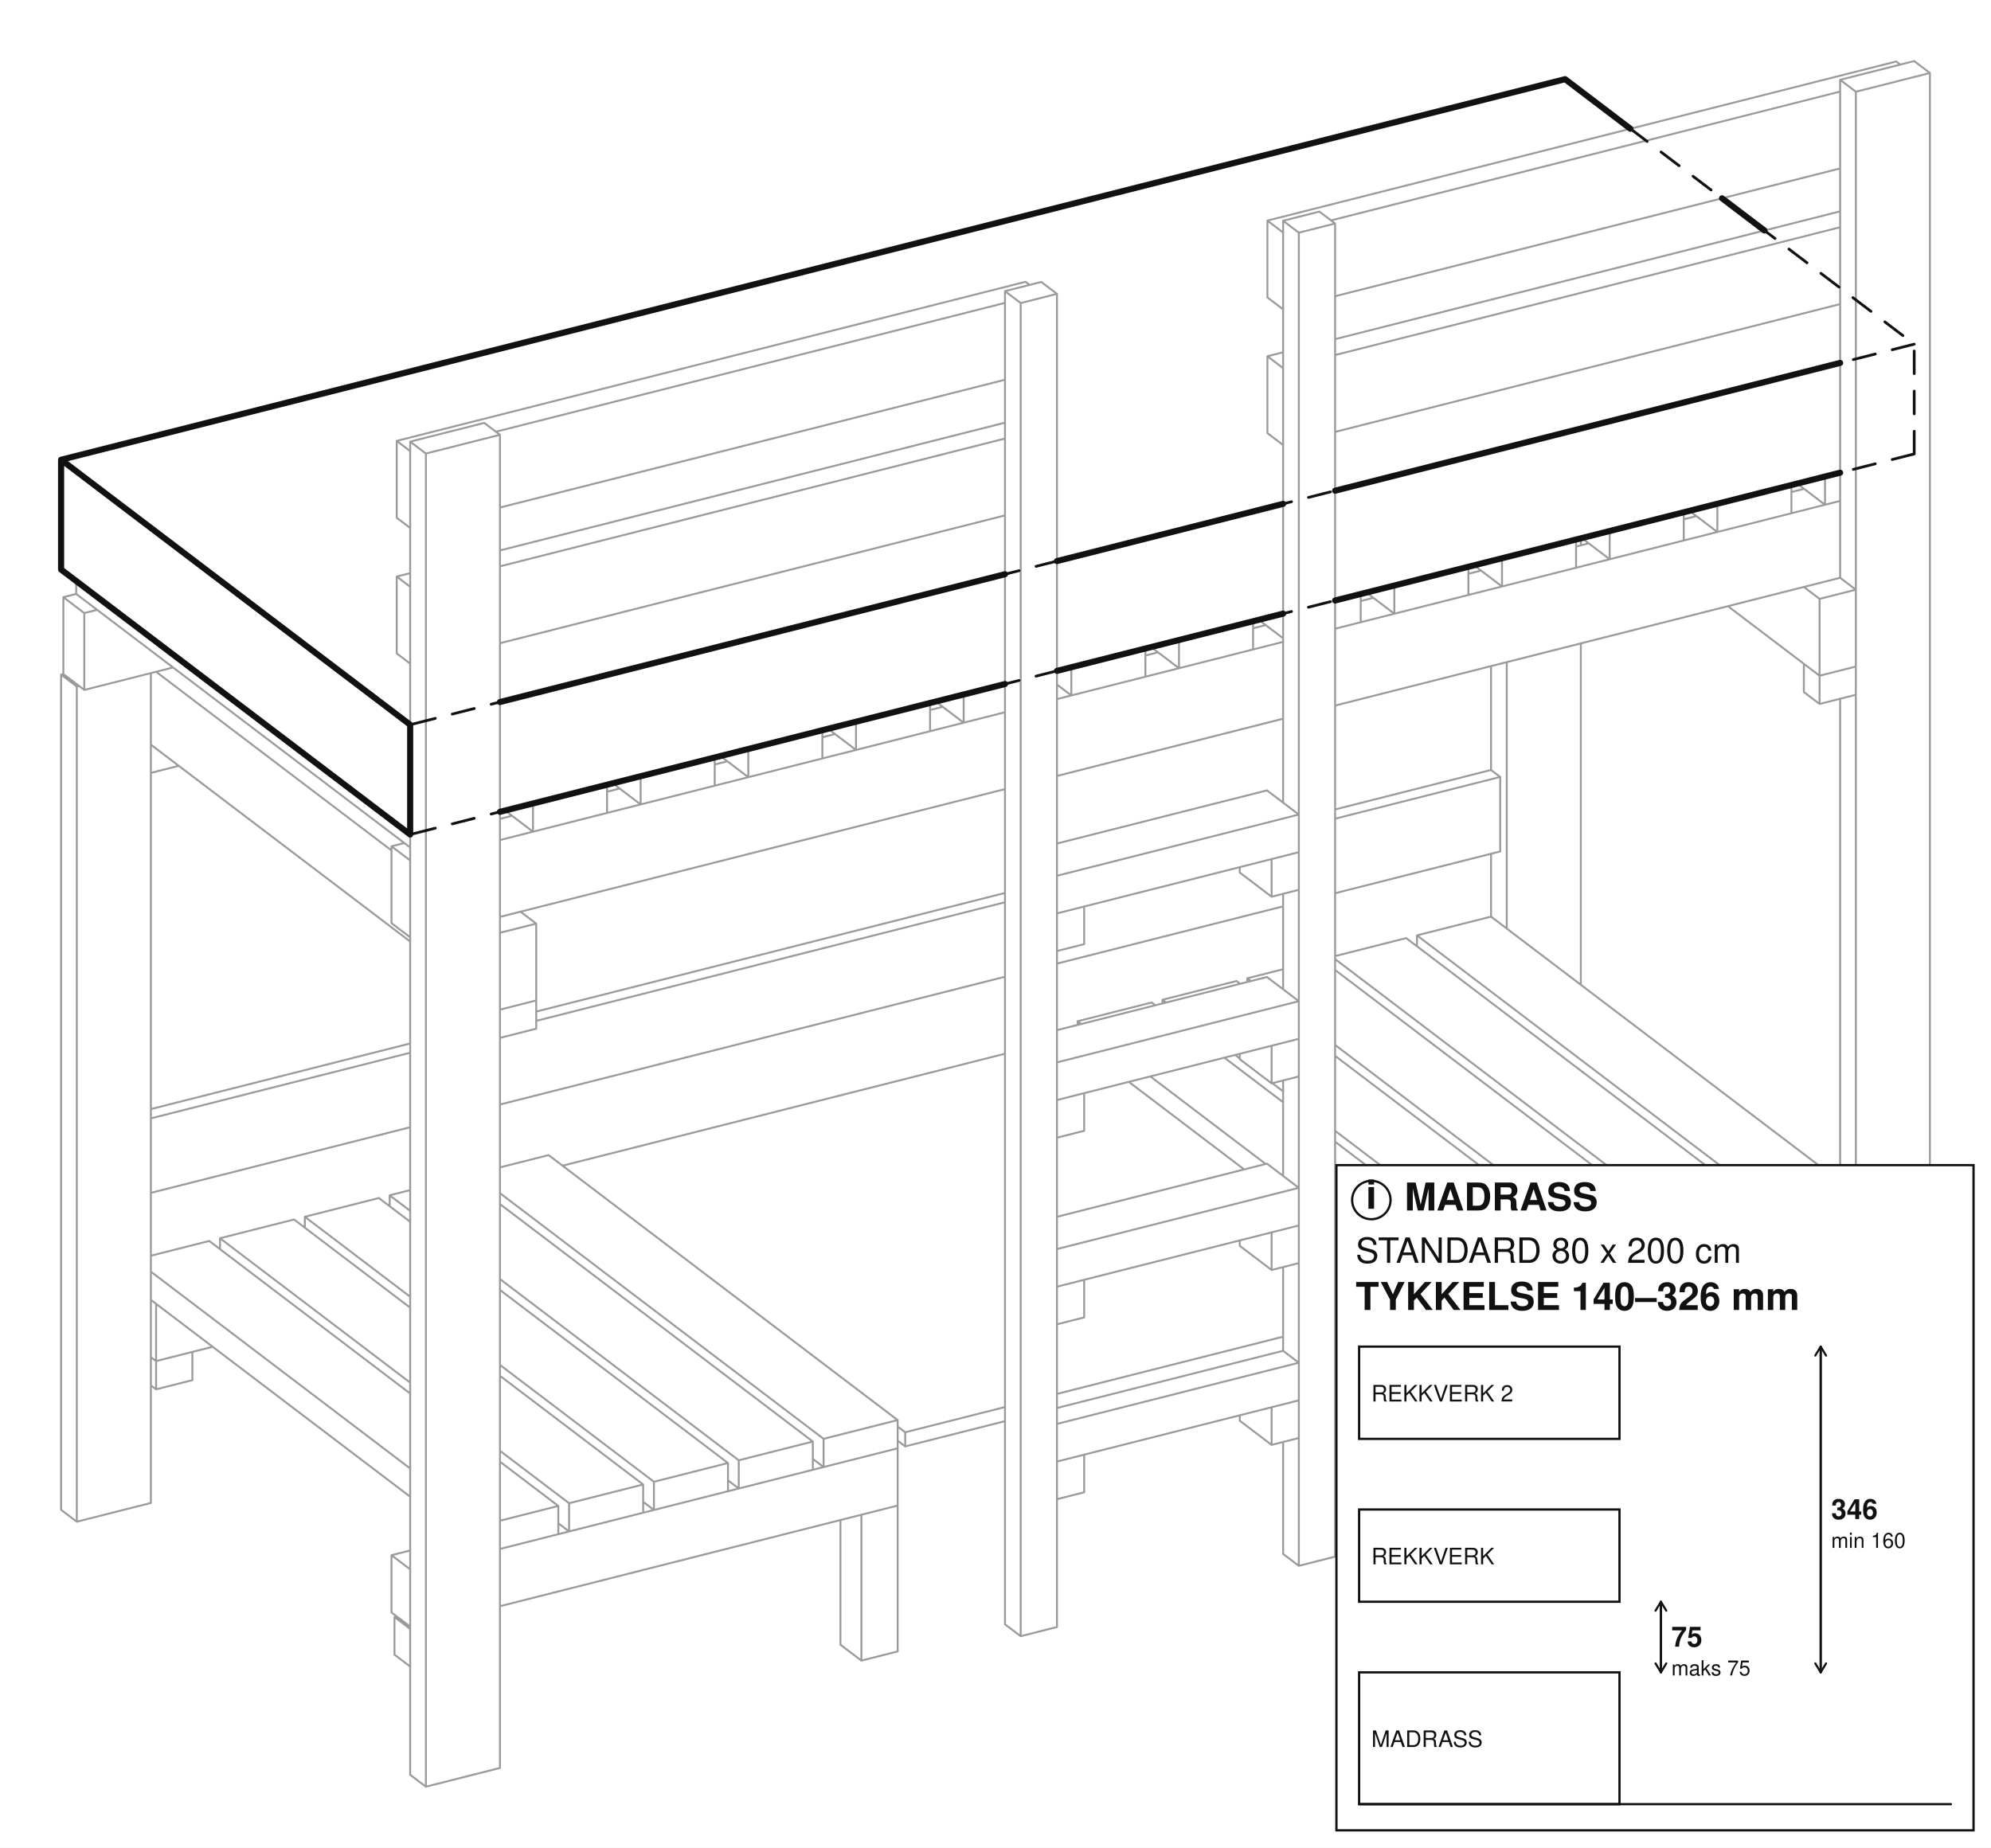
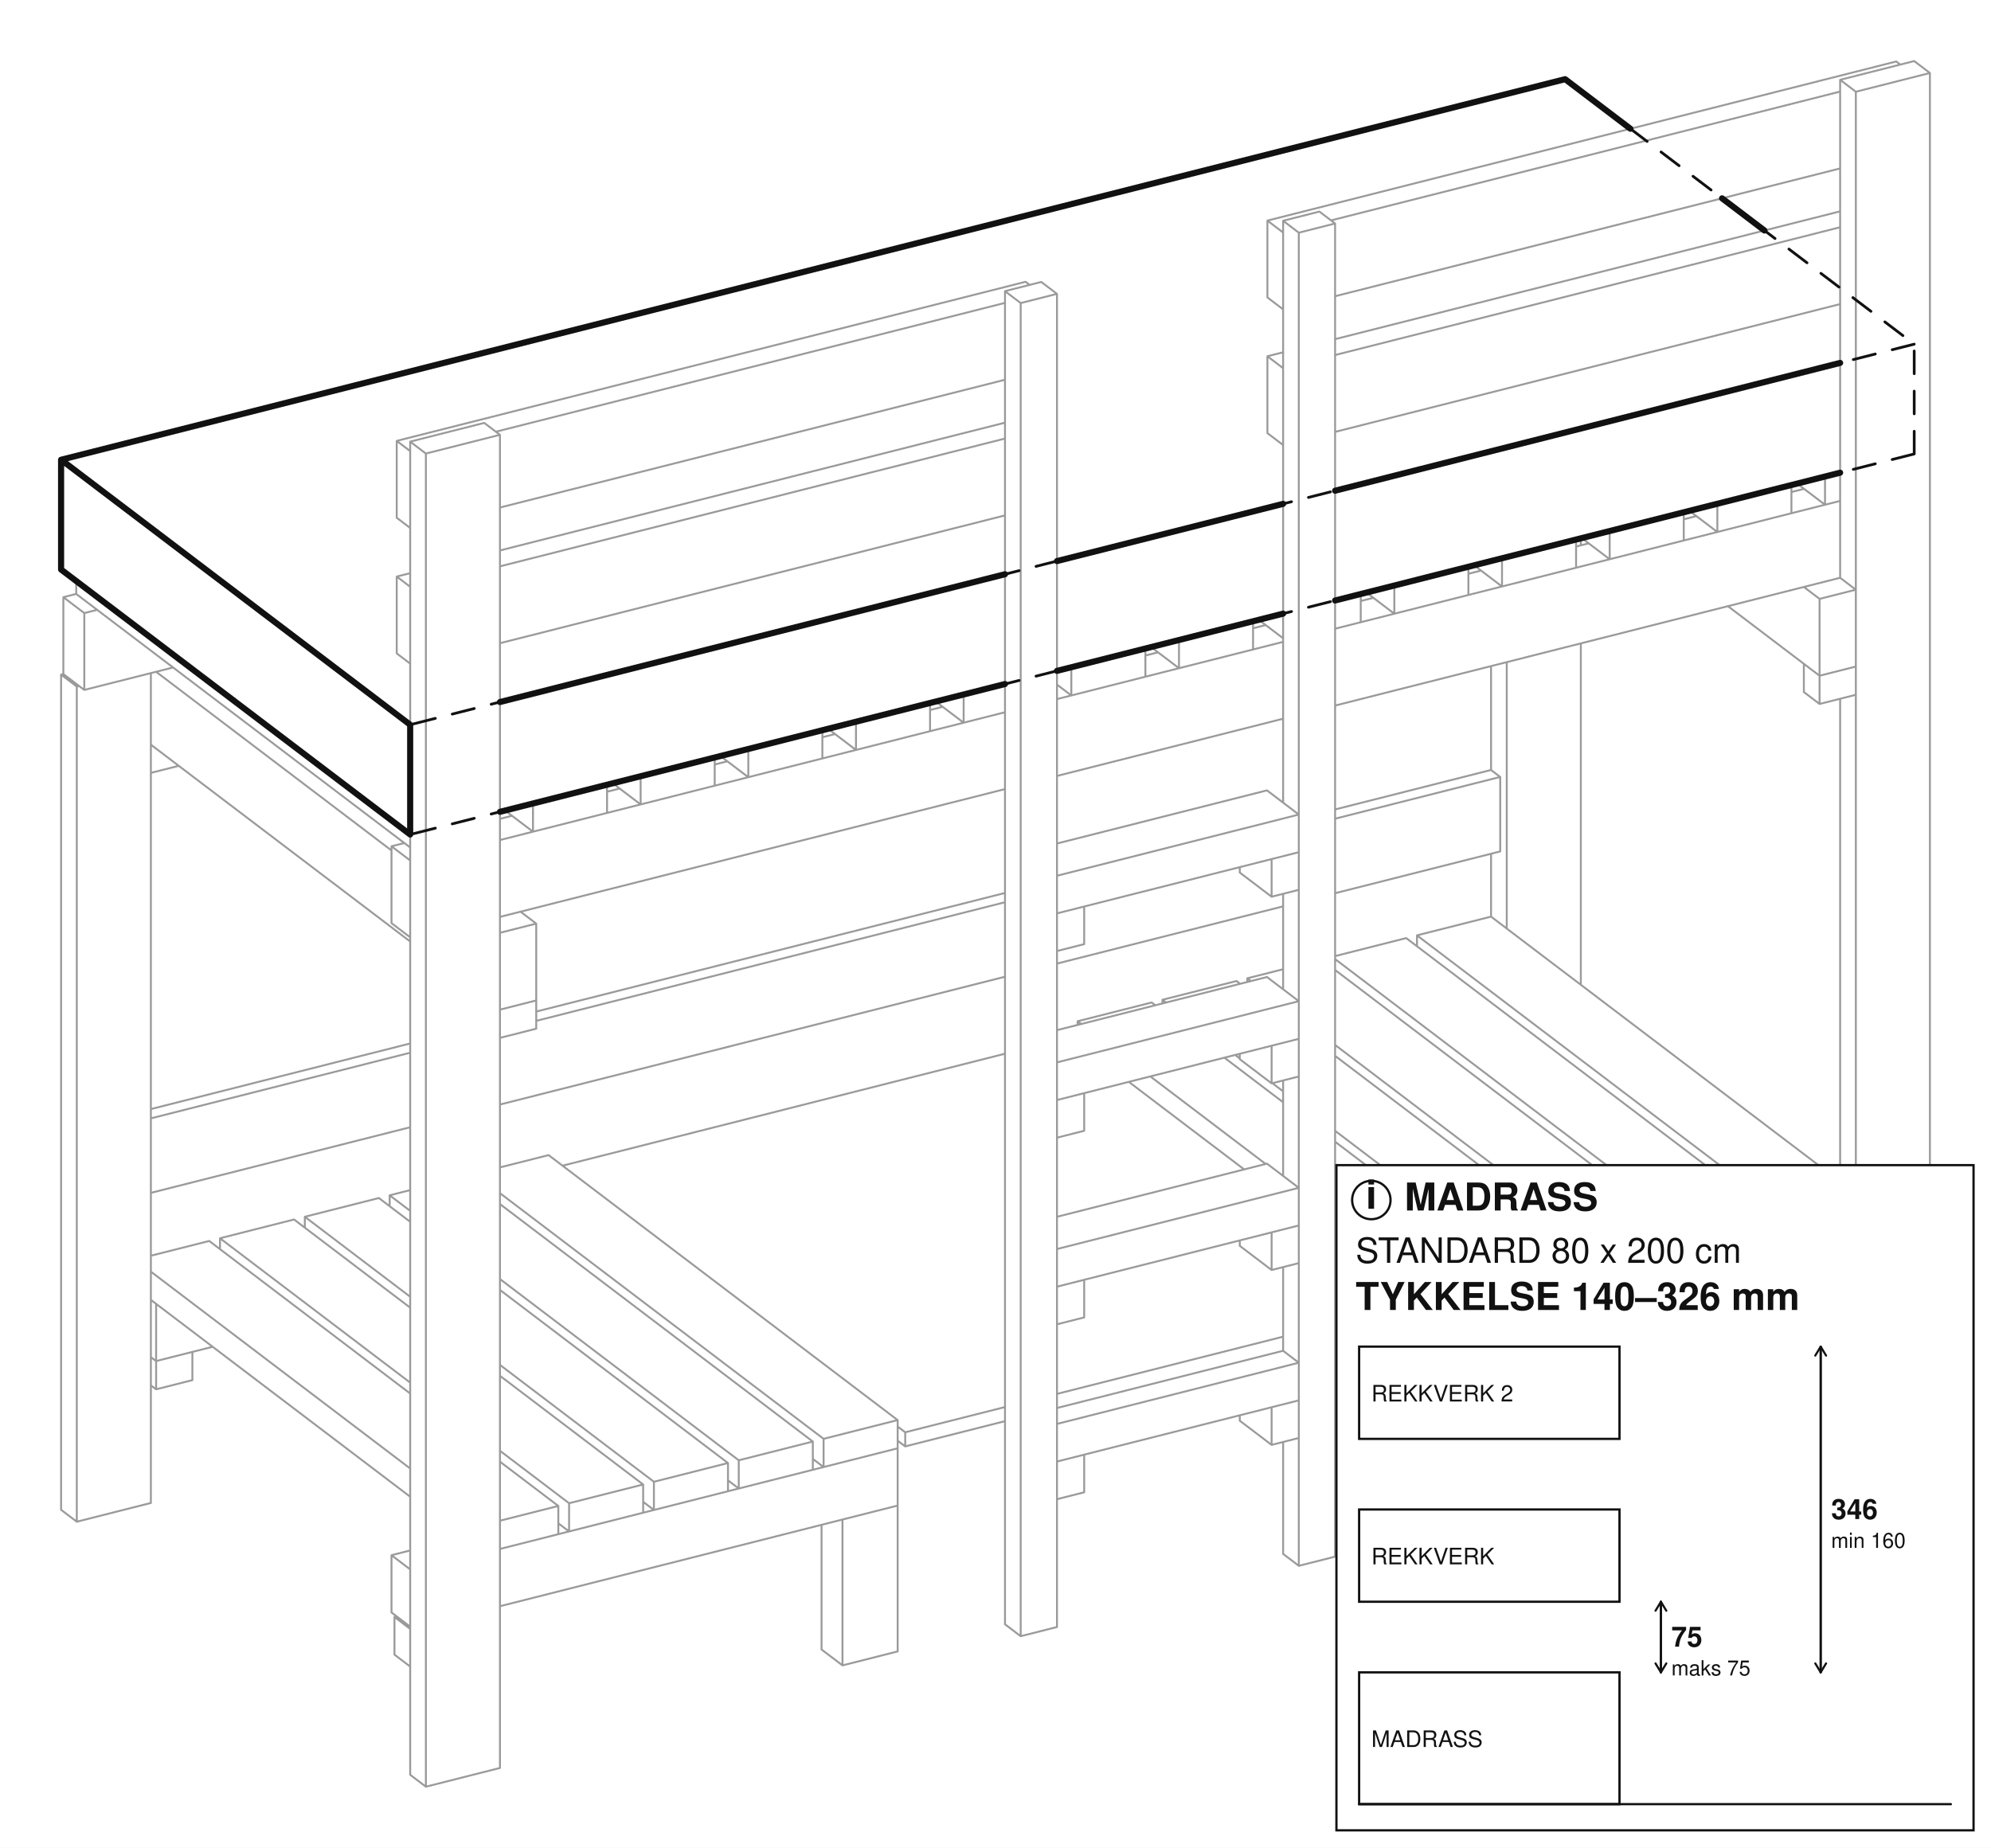
<svg xmlns="http://www.w3.org/2000/svg" viewBox="-1140.7 -907.04 2281.39 2117.8">
  <rect x="-1140.7" y="-907.04" width="2281.39" height="2117.8" fill="#ffffff" />
-   <path d="M-967.82,582.77 L-961.82,587.33 M-961.82,652.94 L-961.82,587.33 M-967.82,648.39 L-961.82,652.94 M-897.01,636.54 L-961.82,652.94 M-920.26,674.78 L-920.26,642.42 M-967.82,648.39 L-961.82,652.94 M-961.82,685.3 L-961.82,652.94 M-967.82,680.74 L-961.82,685.3 M-920.26,674.78 L-961.82,685.3 M-920.26,642.42 L-961.82,652.94 M670.7,221.64 L670.7,-169.63 M670.7,-282 L670.7,-290.06 M567.82,143.53 L567.82,71.47 M567.82,-24.54 L567.82,-143.59 M585.82,157.2 L585.82,-148.15 M-967.82,815.56 L-967.82,-135.58 M-1070.7,823.37 L-1070.7,-133.84 M-1070.7,-133.84 L-1052.7,-120.17 M-1052.7,837.04 L-1052.7,-120.17 M-1070.7,823.37 L-1052.7,837.04 M-1068.1,-134.5 L-1070.7,-133.84 M-967.82,815.56 L-1052.7,837.04 M-1050.1,-120.83 L-1052.7,-120.17 M567.82,-24.54 L578.32,-16.57 M578.32,68.81 L578.32,-16.57 M567.82,-24.54 L389.13,20.68 M10.87,116.42 L-526.26,252.36 M-670.7,288.92 L-967.82,364.12 M578.32,68.81 L389.13,116.7 M329.56,131.77 L70.44,197.36 M10.87,212.43 L-567.82,358.9 M-670.7,384.93 L-967.82,460.14 M578.32,-16.57 L389.13,31.31 M10.87,127.05 L-526.26,262.99 M-670.7,299.55 L-967.82,374.75 M-1068.1,-134.5 L-1068.1,-222.58 M-1068.1,-222.58 L-1044.1,-204.36 M-1044.1,-116.28 L-1044.1,-204.36 M-1068.1,-134.5 L-1044.1,-116.28 M-1053.37,-226.31 L-1068.1,-222.58 M-942.37,-142.02 L-1044.1,-116.28 M-1029.37,-208.08 L-1044.1,-204.36 M-688.7,989.39 L-688.7,946.24 M-688.7,946.24 L-670.7,959.91 M-670.7,1003.05 L-670.7,959.91 M-688.7,989.39 L-670.7,1003.05 M-686.1,945.59 L-688.7,946.24 M1052.7,-837.04 L1070.7,-823.37 M1070.7,704.58 L1070.7,-823.37 M967.82,712.39 L967.82,-106.17 M967.82,-244.83 L967.82,-815.56 M967.82,-815.56 L985.82,-801.89 M985.82,726.06 L985.82,-801.89 M967.82,712.39 L985.82,726.06 M1052.7,-837.04 L967.82,-815.56 M1070.7,704.58 L985.82,726.06 M1070.7,-823.37 L985.82,-801.89 M-585.82,-422.34 L-567.82,-408.68 M-567.82,1119.27 L-567.82,-408.68 M-670.7,1127.09 L-670.7,-400.86 M-670.7,-400.86 L-652.7,-387.2 M-652.7,1140.75 L-652.7,-387.2 M-670.7,1127.09 L-652.7,1140.75 M-585.82,-422.34 L-670.7,-400.86 M-567.82,1119.27 L-652.7,1140.75 M-567.82,-408.68 L-652.7,-387.2 M985.82,-110.72 L985.82,-143.08 M926.26,-113.87 L926.26,-146.22 M926.26,-146.22 L944.26,-132.56 M944.26,-100.2 L944.26,-132.56 M926.26,-113.87 L944.26,-100.2 M985.82,-110.72 L944.26,-100.2 M985.82,-143.08 L944.26,-132.56 M-967.82,-21.22 L-967.82,-53.57 M-935.86,-29.3 L-967.82,-21.22 M-526.26,271.98 L-526.26,239.62 M-567.82,282.5 L-567.82,250.14 M-526.26,271.98 L-567.82,282.5 M-526.26,239.62 L-567.82,250.14 M967.82,-244.83 L985.82,-231.16 M985.82,-143.08 L985.82,-231.16 M926.26,-234.31 L944.26,-220.64 M944.26,-132.56 L944.26,-220.64 M839.25,-212.29 L944.26,-132.56 M985.82,-143.08 L944.26,-132.56 M985.82,-231.16 L944.26,-220.64 M-544.26,137.87 L-526.26,151.54 M-526.26,239.62 L-526.26,151.54 M-961.82,-137.1 L-692.1,67.7 M-567.82,250.14 L-567.82,162.06 M-967.82,-53.57 L-670.7,172.03 M-526.26,239.62 L-567.82,250.14 M-526.26,151.54 L-567.82,162.06 M-692.1,150.99 L-692.1,62.91 M-692.1,62.91 L-670.7,79.16 M-692.1,150.99 L-670.7,167.24 M926.5,-346.75 L912,-343.08 M803.13,-315.52 L788.62,-311.85 M679.75,-284.3 L665.25,-280.63 M556.38,-253.07 L541.87,-249.4 M433,-221.85 L418.5,-218.18 M309.63,-190.62 L295.12,-186.95 M186.25,-159.4 L171.75,-155.72 M-60.5,-96.94 L-75,-93.27 M-183.87,-65.72 L-198.38,-62.05 M-307.25,-34.49 L-321.75,-30.82 M-430.62,-3.27 L-445.13,0.4 M-554,27.96 L-567.82,31.46 M-677.37,59.18 L-692.1,62.91 M967.82,-244.83 L389.13,-98.36 M329.56,-83.29 L70.44,-17.7 M10.87,-2.63 L-567.82,143.84 M967.82,-332.91 L389.13,-186.45 M329.56,-171.37 L70.44,-105.79 M10.87,-90.71 L-567.82,55.75 M470.11,646.88 L470.11,605.57 M485.45,592.92 L494.11,599.5 M494.11,665.11 L494.11,599.5 M470.11,646.88 L494.11,665.11 M967.82,545.21 L494.11,665.11 M967.82,479.6 L494.11,599.5 M-112.11,818.54 L-112.11,752.92 M-692.1,941.03 L-692.1,875.42 M-692.1,875.42 L-670.7,891.67 M-692.1,941.03 L-670.7,957.28 M-670.7,870 L-692.1,875.42 M-112.11,818.54 L-567.82,933.88 M-112.11,752.92 L-567.82,868.26 M535.68,821.76 L535.68,654.59 M470.11,814.06 L470.11,646.88 M470.11,646.88 L494.11,665.11 M494.11,832.28 L494.11,665.11 M470.11,814.06 L494.11,832.28 M535.68,821.76 L494.11,832.28 M535.68,654.59 L494.11,665.11 M-112.11,985.71 L-112.11,818.54 M-177.68,978.01 L-177.68,835.13 M-153.68,996.23 L-153.68,829.06 M-177.68,978.01 L-153.68,996.23 M-112.11,985.71 L-153.68,996.23 M-112.11,818.54 L-153.68,829.06 M329.56,641.14 L347.56,654.81 M347.56,697.95 L347.56,654.81 M70.44,768.09 L70.44,724.95 M347.56,697.95 L70.44,768.09 M347.56,654.81 L70.44,724.95 M311.06,426.66 L347.56,454.38 M347.56,497.52 L347.56,454.38 M70.44,567.66 L70.44,524.52 M311.06,426.66 L70.44,487.56 M347.56,497.52 L70.44,567.66 M347.56,454.38 L70.44,524.52 M311.06,212.75 L347.56,240.46 M347.56,283.61 L347.56,240.46 M70.44,353.74 L70.44,310.6 M311.06,212.75 L70.44,273.65 M347.56,283.61 L70.44,353.74 M347.56,240.46 L70.44,310.6 M311.06,-1.16 L347.56,26.55 M347.56,69.69 L347.56,26.55 M70.44,139.83 L70.44,96.69 M311.06,-1.16 L70.44,59.74 M347.56,69.69 L70.44,139.83 M347.56,26.55 L70.44,96.69 M371.13,-664.54 L389.13,-650.88 M389.13,877.07 L389.13,-650.88 M329.56,873.93 L329.56,745.65 M329.56,641.14 L329.56,545.22 M329.56,440.71 L329.56,331.3 M329.56,226.8 L329.56,117.39 M329.56,12.88 L329.56,-654.02 M329.56,-654.02 L347.56,-640.35 M347.56,887.59 L347.56,-640.35 M329.56,873.93 L347.56,887.59 M371.13,-664.54 L329.56,-654.02 M389.13,877.07 L347.56,887.59 M389.13,-650.88 L347.56,-640.35 M52.44,-583.88 L70.44,-570.22 M70.44,957.73 L70.44,-570.22 M10.87,954.59 L10.87,-573.36 M10.87,-573.36 L28.87,-559.69 M28.87,968.26 L28.87,-559.69 M10.87,954.59 L28.87,968.26 M52.44,-583.88 L10.87,-573.36 M70.44,957.73 L28.87,968.26 M70.44,-570.22 L28.87,-559.69 M347.56,741.09 L347.56,697.95 M279.89,721.27 L279.89,715.08 M316.39,748.98 L316.39,705.84 M279.89,721.27 L316.39,748.98 M347.56,741.09 L316.39,748.98 M347.56,697.95 L316.39,705.84 M347.56,540.66 L347.56,497.52 M279.89,520.84 L279.89,514.65 M316.39,548.55 L316.39,505.41 M279.89,520.84 L316.39,548.55 M347.56,540.66 L316.39,548.55 M347.56,497.52 L316.39,505.41 M347.56,326.75 L347.56,283.61 M279.89,306.92 L279.89,300.73 M316.39,334.64 L316.39,291.5 M279.89,306.92 L316.39,334.64 M347.56,326.75 L316.39,334.64 M347.56,283.61 L316.39,291.5 M347.56,112.83 L347.56,69.69 M279.89,93.01 L279.89,86.82 M316.39,120.73 L316.39,77.58 M279.89,93.01 L316.39,120.73 M347.56,112.83 L316.39,120.73 M347.56,69.69 L316.39,77.58 M101.61,803.34 L101.61,760.2 M70.44,811.23 L70.44,768.09 M101.61,803.34 L70.44,811.23 M101.61,760.2 L70.44,768.09 M101.61,602.91 L101.61,559.77 M70.44,610.8 L70.44,567.66 M101.61,602.91 L70.44,610.8 M101.61,559.77 L70.44,567.66 M101.61,389 L101.61,345.85 M70.44,396.89 L70.44,353.74 M101.61,389 L70.44,396.89 M101.61,345.85 L70.44,353.74 M101.61,175.08 L101.61,131.94 M70.44,182.97 L70.44,139.83 M101.61,175.08 L70.44,182.97 M101.61,131.94 L70.44,139.83 M567.82,143.53 L967.82,447.24 M967.82,479.6 L967.82,447.24 M482.95,177.51 L482.95,165.01 M482.95,165.01 L882.95,468.72 M882.95,501.08 L882.95,468.72 M870.61,491.71 L882.95,501.08 M567.82,143.53 L482.95,165.01 M967.82,479.6 L882.95,501.08 M967.82,447.24 L882.95,468.72 M470.61,168.14 L870.61,471.85 M870.61,504.2 L870.61,471.85 M389.13,192.19 L785.74,493.33 M785.74,525.68 L785.74,493.33 M773.4,516.31 L785.74,525.68 M470.61,168.14 L389.13,188.76 M870.61,504.2 L785.74,525.68 M870.61,471.85 L785.74,493.33 M389.13,204.68 L773.4,496.45 M773.4,528.81 L773.4,496.45 M288.53,218.45 L288.53,214.22 M288.53,214.22 L292.71,217.39 M389.13,290.6 L688.53,517.93 M688.53,550.29 L688.53,517.93 M676.19,540.92 L688.53,550.29 M329.56,203.83 L288.53,214.22 M773.4,528.81 L688.53,550.29 M773.4,496.45 L688.53,517.93 M276.19,217.34 L280.37,220.52 M389.13,303.1 L676.19,521.05 M676.19,553.41 L676.19,521.05 M191.32,243.06 L191.32,238.82 M191.32,238.82 L195.5,242 M274.62,302.07 L279.89,306.07 M317.23,334.42 L329.56,343.79 M389.13,389.02 L591.32,542.53 M591.32,574.89 L591.32,542.53 M578.98,565.52 L591.32,574.89 M276.19,217.34 L191.32,238.82 M676.19,553.41 L591.32,574.89 M676.19,521.05 L591.32,542.53 M178.98,241.95 L183.16,245.12 M262.28,305.19 L329.56,356.28 M389.13,401.51 L578.98,545.66 M578.98,578.01 L578.98,545.66 M94.11,267.66 L94.11,263.43 M94.11,263.43 L98.29,266.6 M177.41,326.67 L309.59,427.04 M389.13,487.43 L494.11,567.14 M494.11,599.5 L494.11,567.14 M485.45,592.92 L494.11,599.5 M178.98,241.95 L94.11,263.43 M578.98,578.01 L494.11,599.5 M578.98,545.66 L494.11,567.14 M-900.95,515.27 L-670.7,690.1 M-567.82,768.21 L-500.95,818.98 M-500.95,851.34 L-500.95,818.98 M-967.82,550.42 L-670.7,776.02 M-967.82,582.77 L-670.7,808.38 M-900.95,515.27 L-967.82,532.19 M-500.95,851.34 L-567.82,868.26 M-500.95,818.98 L-567.82,835.91 M-803.74,490.67 L-670.7,591.69 M-567.82,669.79 L-403.74,794.38 M-403.74,826.74 L-403.74,794.38 M-888.61,524.64 L-888.61,512.15 M-888.61,512.15 L-670.7,677.61 M-567.82,755.72 L-488.61,815.86 M-488.61,848.22 L-488.61,815.86 M-500.95,838.85 L-488.61,848.22 M-803.74,490.67 L-888.61,512.15 M-403.74,826.74 L-488.61,848.22 M-403.74,794.38 L-488.61,815.86 M-706.53,466.06 L-670.7,493.27 M-567.82,571.38 L-306.53,769.78 M-306.53,802.13 L-306.53,769.78 M-791.4,500.04 L-791.4,487.54 M-791.4,487.54 L-670.7,579.19 M-567.82,657.3 L-391.4,791.26 M-391.4,823.61 L-391.4,791.26 M-403.74,814.24 L-391.4,823.61 M-706.53,466.06 L-791.4,487.54 M-306.53,802.13 L-391.4,823.61 M-306.53,769.78 L-391.4,791.26 M-567.82,472.97 L-209.32,745.17 M-209.32,777.53 L-209.32,745.17 M-694.19,475.43 L-694.19,462.94 M-694.19,462.94 L-670.7,480.78 M-567.82,558.89 L-294.19,766.65 M-294.19,799.01 L-294.19,766.65 M-306.53,789.64 L-294.19,799.01 M-670.7,456.99 L-694.19,462.94 M-209.32,777.53 L-294.19,799.01 M-209.32,745.17 L-294.19,766.65 M-512.11,416.86 L-112.11,720.57 M-112.11,752.92 L-112.11,720.57 M-567.82,460.47 L-196.98,742.05 M-196.98,774.41 L-196.98,742.05 M-209.32,765.03 L-196.98,774.41 M-512.11,416.86 L-567.82,430.96 M-112.11,752.92 L-196.98,774.41 M-112.11,720.57 L-196.98,742.05 M950.5,-328.53 L950.5,-360.88 M918.54,-352.79 L950.5,-328.53 M967.82,-332.91 L950.5,-328.53 M967.82,-365.27 L950.5,-360.88 M-75,-68.98 L-75,-101.33 M-159.87,-47.5 L-159.87,-79.85 M-191.83,-71.76 L-159.87,-47.5 M-75,-68.98 L-159.87,-47.5 M-75,-101.33 L-159.87,-79.85 M-198.38,-37.75 L-198.38,-70.11 M-283.25,-16.27 L-283.25,-48.63 M-315.21,-40.54 L-283.25,-16.27 M-198.38,-37.75 L-283.25,-16.27 M-198.38,-70.11 L-283.25,-48.63 M-321.75,-6.53 L-321.75,-38.88 M-406.62,14.96 L-406.62,-17.4 M-438.59,-9.31 L-406.62,14.96 M-321.75,-6.53 L-406.62,14.96 M-321.75,-38.88 L-406.62,-17.4 M-445.13,24.7 L-445.13,-7.66 M-530,46.18 L-530,13.82 M-561.96,21.91 L-530,46.18 M-445.13,24.7 L-530,46.18 M-445.13,-7.66 L-530,13.82 M-1053.37,-226.31 L-1053.37,-241.13 M-1053.37,-226.31 L-670.7,64.25 M912,-318.78 L912,-351.14 M827.13,-297.3 L827.13,-329.66 M795.17,-321.57 L827.13,-297.3 M912,-318.78 L827.13,-297.3 M912,-351.14 L827.13,-329.66 M788.62,-287.55 L788.62,-319.91 M703.75,-266.07 L703.75,-298.43 M671.79,-290.34 L703.75,-266.07 M788.62,-287.55 L703.75,-266.07 M788.62,-319.91 L703.75,-298.43 M665.25,-256.33 L665.25,-288.69 M580.38,-234.85 L580.38,-267.21 M548.42,-259.12 L580.38,-234.85 M665.25,-256.33 L580.38,-234.85 M665.25,-288.69 L580.38,-267.21 M541.87,-225.1 L541.87,-257.46 M457,-203.62 L457,-235.98 M425.04,-227.89 L457,-203.62 M541.87,-225.1 L457,-203.62 M541.87,-257.46 L457,-235.98 M418.5,-193.88 L418.5,-226.23 M301.67,-196.67 L329.56,-175.48 M418.5,-193.88 L389.13,-186.45 M418.5,-226.23 L389.13,-218.8 M295.12,-162.65 L295.12,-195.01 M210.25,-141.17 L210.25,-173.53 M178.29,-165.44 L210.25,-141.17 M295.12,-162.65 L210.25,-141.17 M295.12,-195.01 L210.25,-173.53 M171.75,-131.43 L171.75,-163.78 M86.88,-109.95 L86.88,-142.3 M70.44,-122.43 L86.88,-109.95 M171.75,-131.43 L86.88,-109.95 M171.75,-163.78 L86.88,-142.3 M-36.5,-78.72 L-36.5,-111.08 M-68.46,-102.99 L-36.5,-78.72 M10.87,-90.71 L-36.5,-78.72 M10.87,-123.07 L-36.5,-111.08 M311.56,-410.63 L311.56,-498.72 M311.56,-498.72 L329.56,-485.05 M329.56,-396.97 L329.56,-485.05 M311.56,-410.63 L329.56,-396.97 M967.82,-664.81 L389.13,-518.35 M329.56,-503.27 L311.56,-498.72 M967.82,-558.51 L389.13,-412.04 M967.82,-646.59 L389.13,-500.13 M1032.1,-836.57 L1036.78,-833.01 M311.56,-566.13 L311.56,-654.21 M311.56,-654.21 L329.56,-640.54 M329.56,-552.46 L329.56,-640.54 M311.56,-566.13 L329.56,-552.46 M1032.1,-836.57 L311.56,-654.21 M967.82,-714 L389.13,-567.53 M967.82,-802.08 L384.45,-654.43 M-686.1,-158.13 L-686.1,-246.21 M-686.1,-246.21 L-670.7,-234.52 M-686.1,-158.13 L-670.7,-146.44 M10.87,-422.61 L-567.82,-276.15 M-670.7,-250.11 L-686.1,-246.21 M10.87,-316.31 L-567.82,-169.84 M10.87,-404.39 L-567.82,-257.93 M34.44,-584.07 L39.12,-580.51 M-686.1,-313.62 L-686.1,-401.71 M-686.1,-401.71 L-670.7,-390.01 M-686.1,-313.62 L-670.7,-301.93 M34.44,-584.07 L-686.1,-401.71 M10.87,-471.8 L-567.82,-325.33 M10.87,-559.88 L-572.51,-412.23 M152.76,332.91 L284.95,433.27 M389.13,512.38 L485.45,585.51 M485.45,601.69 L485.45,585.51 M-112.11,727.98 L-103.45,734.55 M-103.45,750.73 L-103.45,734.55 M-112.11,744.16 L-103.45,750.73 M10.87,300.67 L-496.13,428.99 M485.45,601.69 L389.13,626.06 M329.56,641.14 L70.44,706.72 M10.87,721.8 L-103.45,750.73 M485.45,585.51 L389.13,609.89 M329.56,624.96 L70.44,690.55 M10.87,705.62 L-103.45,734.55" fill="none" stroke="#9a9a9a" stroke-width="2.2" stroke-linecap="round" stroke-linejoin="round" />
+   <path d="M-967.82,582.77 L-961.82,587.33 M-961.82,652.94 L-961.82,587.33 M-967.82,648.39 L-961.82,652.94 M-897.01,636.54 L-961.82,652.94 M-920.26,674.78 L-920.26,642.42 M-967.82,648.39 L-961.82,652.94 M-961.82,685.3 L-961.82,652.94 M-967.82,680.74 L-961.82,685.3 M-920.26,674.78 L-961.82,685.3 M-920.26,642.42 L-961.82,652.94 M670.7,221.64 L670.7,-169.63 M670.7,-282 L670.7,-290.06 M567.82,143.53 L567.82,71.47 M567.82,-24.54 L567.82,-143.59 M585.82,157.2 L585.82,-148.15 M-967.82,815.56 L-967.82,-135.58 M-1070.7,823.37 L-1070.7,-133.84 M-1070.7,-133.84 L-1052.7,-120.17 M-1052.7,837.04 L-1052.7,-120.17 M-1070.7,823.37 L-1052.7,837.04 M-1068.1,-134.5 L-1070.7,-133.84 M-967.82,815.56 L-1052.7,837.04 M-1050.1,-120.83 L-1052.7,-120.17 M567.82,-24.54 L578.32,-16.57 M578.32,68.81 L578.32,-16.57 M567.82,-24.54 L389.13,20.68 M10.87,116.42 L-526.26,252.36 M-670.7,288.92 L-967.82,364.12 M578.32,68.81 L389.13,116.7 M329.56,131.77 L70.44,197.36 M10.87,212.43 L-567.82,358.9 M-670.7,384.93 L-967.82,460.14 M578.32,-16.57 L389.13,31.31 M10.87,127.05 L-526.26,262.99 M-670.7,299.55 L-967.82,374.75 M-1068.1,-134.5 L-1068.1,-222.58 M-1068.1,-222.58 L-1044.1,-204.36 M-1044.1,-116.28 L-1044.1,-204.36 M-1068.1,-134.5 L-1044.1,-116.28 M-1053.37,-226.31 L-1068.1,-222.58 M-942.37,-142.02 L-1044.1,-116.28 M-1029.37,-208.08 L-1044.1,-204.36 M-688.7,989.39 L-688.7,946.24 M-688.7,946.24 L-670.7,959.91 M-670.7,1003.05 L-670.7,959.91 M-688.7,989.39 L-670.7,1003.05 M-686.1,945.59 L-688.7,946.24 M1052.7,-837.04 L1070.7,-823.37 M1070.7,704.58 L1070.7,-823.37 M967.82,712.39 L967.82,-106.17 M967.82,-244.83 L967.82,-815.56 M967.82,-815.56 L985.82,-801.89 M985.82,726.06 L985.82,-801.89 M967.82,712.39 L985.82,726.06 M1052.7,-837.04 L967.82,-815.56 M1070.7,704.58 L985.82,726.06 M1070.7,-823.37 L985.82,-801.89 M-585.82,-422.34 L-567.82,-408.68 M-567.82,1119.27 L-567.82,-408.68 M-670.7,1127.09 L-670.7,-400.86 M-670.7,-400.86 L-652.7,-387.2 M-652.7,1140.75 L-652.7,-387.2 M-670.7,1127.09 L-652.7,1140.75 M-585.82,-422.34 L-670.7,-400.86 M-567.82,1119.27 L-652.7,1140.75 M-567.82,-408.68 L-652.7,-387.2 M985.82,-110.72 L985.82,-143.08 M926.26,-113.87 L926.26,-146.22 M926.26,-146.22 L944.26,-132.56 M944.26,-100.2 L944.26,-132.56 M926.26,-113.87 L944.26,-100.2 M985.82,-110.72 L944.26,-100.2 M985.82,-143.08 L944.26,-132.56 M-967.82,-21.22 L-967.82,-53.57 M-935.86,-29.3 L-967.82,-21.22 M-526.26,271.98 L-526.26,239.62 M-567.82,282.5 L-567.82,250.14 M-526.26,271.98 L-567.82,282.5 M-526.26,239.62 L-567.82,250.14 M967.82,-244.83 L985.82,-231.16 M985.82,-143.08 L985.82,-231.16 M926.26,-234.31 L944.26,-220.64 M944.26,-132.56 L944.26,-220.64 M839.25,-212.29 L944.26,-132.56 M985.82,-143.08 L944.26,-132.56 M985.82,-231.16 L944.26,-220.64 M-544.26,137.87 L-526.26,151.54 M-526.26,239.62 L-526.26,151.54 M-961.82,-137.1 L-692.1,67.7 M-567.82,250.14 L-567.82,162.06 M-967.82,-53.57 L-670.7,172.03 M-526.26,239.62 L-567.82,250.14 M-526.26,151.54 L-567.82,162.06 M-692.1,150.99 L-692.1,62.91 M-692.1,62.91 L-670.7,79.16 M-692.1,150.99 L-670.7,167.24 M926.5,-346.75 L912,-343.08 M803.13,-315.52 L788.62,-311.85 M679.75,-284.3 L665.25,-280.63 M556.38,-253.07 L541.87,-249.4 M433,-221.85 L418.5,-218.18 M309.63,-190.62 L295.12,-186.95 M186.25,-159.4 L171.75,-155.72 M-60.5,-96.94 L-75,-93.27 M-183.87,-65.72 L-198.38,-62.05 M-307.25,-34.49 L-321.75,-30.82 M-430.62,-3.27 L-445.13,0.4 M-554,27.96 L-567.82,31.46 M-677.37,59.18 L-692.1,62.91 M967.82,-244.83 L389.13,-98.36 M329.56,-83.29 L70.44,-17.7 M10.87,-2.63 L-567.82,143.84 M967.82,-332.91 L389.13,-186.45 M329.56,-171.37 L70.44,-105.79 M10.87,-90.71 L-567.82,55.75 M470.11,646.88 L470.11,605.57 M485.45,592.92 L494.11,599.5 M494.11,665.11 L494.11,599.5 M470.11,646.88 L494.11,665.11 M967.82,545.21 L494.11,665.11 M967.82,479.6 L494.11,599.5 M-112.11,818.54 L-112.11,752.92 M-692.1,941.03 L-692.1,875.42 M-692.1,875.42 L-670.7,891.67 M-692.1,941.03 L-670.7,957.28 M-670.7,870 L-692.1,875.42 M-112.11,818.54 L-567.82,933.88 M-112.11,752.92 L-567.82,868.26 M557.33,816.28 L557.33,649.11 M470.11,814.06 L470.11,646.88 M470.11,646.88 L494.11,665.11 M494.11,832.28 L494.11,665.11 M470.11,814.06 L494.11,832.28 M557.33,816.28 L494.11,832.28 M557.33,649.11 L494.11,665.11 M-112.11,985.71 L-112.11,818.54 M-199.33,983.49 L-199.33,840.61 M-175.33,1001.71 L-175.33,834.54 M-199.33,983.49 L-175.33,1001.71 M-112.11,985.71 L-175.33,1001.71 M-112.11,818.54 L-175.33,834.54 M329.56,641.14 L347.56,654.81 M347.56,697.95 L347.56,654.81 M70.44,768.09 L70.44,724.95 M347.56,697.95 L70.44,768.09 M347.56,654.81 L70.44,724.95 M311.06,426.66 L347.56,454.38 M347.56,497.52 L347.56,454.38 M70.44,567.66 L70.44,524.52 M311.06,426.66 L70.44,487.56 M347.56,497.52 L70.44,567.66 M347.56,454.38 L70.44,524.52 M311.06,212.75 L347.56,240.46 M347.56,283.61 L347.56,240.46 M70.44,353.74 L70.44,310.6 M311.06,212.75 L70.44,273.65 M347.56,283.61 L70.44,353.74 M347.56,240.46 L70.44,310.6 M311.06,-1.16 L347.56,26.55 M347.56,69.69 L347.56,26.55 M70.44,139.83 L70.44,96.69 M311.06,-1.16 L70.44,59.74 M347.56,69.69 L70.44,139.83 M347.56,26.55 L70.44,96.69 M371.13,-664.54 L389.13,-650.88 M389.13,877.07 L389.13,-650.88 M329.56,873.93 L329.56,745.65 M329.56,641.14 L329.56,545.22 M329.56,440.71 L329.56,331.3 M329.56,226.8 L329.56,117.39 M329.56,12.88 L329.56,-654.02 M329.56,-654.02 L347.56,-640.35 M347.56,887.59 L347.56,-640.35 M329.56,873.93 L347.56,887.59 M371.13,-664.54 L329.56,-654.02 M389.13,877.07 L347.56,887.59 M389.13,-650.88 L347.56,-640.35 M52.44,-583.88 L70.44,-570.22 M70.44,957.73 L70.44,-570.22 M10.87,954.59 L10.87,-573.36 M10.87,-573.36 L28.87,-559.69 M28.87,968.26 L28.87,-559.69 M10.87,954.59 L28.87,968.26 M52.44,-583.88 L10.87,-573.36 M70.44,957.73 L28.87,968.26 M70.44,-570.22 L28.87,-559.69 M347.56,741.09 L347.56,697.95 M279.89,721.27 L279.89,715.08 M316.39,748.98 L316.39,705.84 M279.89,721.27 L316.39,748.98 M347.56,741.09 L316.39,748.98 M347.56,697.95 L316.39,705.84 M347.56,540.66 L347.56,497.52 M279.89,520.84 L279.89,514.65 M316.39,548.55 L316.39,505.41 M279.89,520.84 L316.39,548.55 M347.56,540.66 L316.39,548.55 M347.56,497.52 L316.39,505.41 M347.56,326.75 L347.56,283.61 M279.89,306.92 L279.89,300.73 M316.39,334.64 L316.39,291.5 M279.89,306.92 L316.39,334.64 M347.56,326.75 L316.39,334.64 M347.56,283.61 L316.39,291.5 M347.56,112.83 L347.56,69.69 M279.89,93.01 L279.89,86.82 M316.39,120.73 L316.39,77.58 M279.89,93.01 L316.39,120.73 M347.56,112.83 L316.39,120.73 M347.56,69.69 L316.39,77.58 M101.61,803.34 L101.61,760.2 M70.44,811.23 L70.44,768.09 M101.61,803.34 L70.44,811.23 M101.61,760.2 L70.44,768.09 M101.61,602.91 L101.61,559.77 M70.44,610.8 L70.44,567.66 M101.61,602.91 L70.44,610.8 M101.61,559.77 L70.44,567.66 M101.61,389 L101.61,345.85 M70.44,396.89 L70.44,353.74 M101.61,389 L70.44,396.89 M101.61,345.85 L70.44,353.74 M101.61,175.08 L101.61,131.94 M70.44,182.97 L70.44,139.83 M101.61,175.08 L70.44,182.97 M101.61,131.94 L70.44,139.83 M567.82,143.53 L967.82,447.24 M967.82,479.6 L967.82,447.24 M482.95,177.51 L482.95,165.01 M482.95,165.01 L882.95,468.72 M882.95,501.08 L882.95,468.72 M870.61,491.71 L882.95,501.08 M567.82,143.53 L482.95,165.01 M967.82,479.6 L882.95,501.08 M967.82,447.24 L882.95,468.72 M470.61,168.14 L870.61,471.85 M870.61,504.2 L870.61,471.85 M389.13,192.19 L785.74,493.33 M785.74,525.68 L785.74,493.33 M773.4,516.31 L785.74,525.68 M470.61,168.14 L389.13,188.76 M870.61,504.2 L785.74,525.68 M870.61,471.85 L785.74,493.33 M389.13,204.68 L773.4,496.45 M773.4,528.81 L773.4,496.45 M288.53,218.45 L288.53,214.22 M288.53,214.22 L292.71,217.39 M389.13,290.6 L688.53,517.93 M688.53,550.29 L688.53,517.93 M676.19,540.92 L688.53,550.29 M329.56,203.83 L288.53,214.22 M773.4,528.81 L688.53,550.29 M773.4,496.45 L688.53,517.93 M276.19,217.34 L280.37,220.52 M389.13,303.1 L676.19,521.05 M676.19,553.41 L676.19,521.05 M191.32,243.06 L191.32,238.82 M191.32,238.82 L195.5,242 M274.62,302.07 L279.89,306.07 M317.23,334.42 L329.56,343.79 M389.13,389.02 L591.32,542.53 M591.32,574.89 L591.32,542.53 M578.98,565.52 L591.32,574.89 M276.19,217.34 L191.32,238.82 M676.19,553.41 L591.32,574.89 M676.19,521.05 L591.32,542.53 M178.98,241.95 L183.16,245.12 M262.28,305.19 L329.56,356.28 M389.13,401.51 L578.98,545.66 M578.98,578.01 L578.98,545.66 M94.11,267.66 L94.11,263.43 M94.11,263.43 L98.29,266.6 M177.41,326.67 L309.59,427.04 M389.13,487.43 L494.11,567.14 M494.11,599.5 L494.11,567.14 M485.45,592.92 L494.11,599.5 M178.98,241.95 L94.11,263.43 M578.98,578.01 L494.11,599.5 M578.98,545.66 L494.11,567.14 M-900.95,515.27 L-670.7,690.1 M-567.82,768.21 L-500.95,818.98 M-500.95,851.34 L-500.95,818.98 M-967.82,550.42 L-670.7,776.02 M-967.82,582.77 L-670.7,808.38 M-900.95,515.27 L-967.82,532.19 M-500.95,851.34 L-567.82,868.26 M-500.95,818.98 L-567.82,835.91 M-803.74,490.67 L-670.7,591.69 M-567.82,669.79 L-403.74,794.38 M-403.74,826.74 L-403.74,794.38 M-888.61,524.64 L-888.61,512.15 M-888.61,512.15 L-670.7,677.61 M-567.82,755.72 L-488.61,815.86 M-488.61,848.22 L-488.61,815.86 M-500.95,838.85 L-488.61,848.22 M-803.74,490.67 L-888.61,512.15 M-403.74,826.74 L-488.61,848.22 M-403.74,794.38 L-488.61,815.86 M-706.53,466.06 L-670.7,493.27 M-567.82,571.38 L-306.53,769.78 M-306.53,802.13 L-306.53,769.78 M-791.4,500.04 L-791.4,487.54 M-791.4,487.54 L-670.7,579.19 M-567.82,657.3 L-391.4,791.26 M-391.4,823.61 L-391.4,791.26 M-403.74,814.24 L-391.4,823.61 M-706.53,466.06 L-791.4,487.54 M-306.53,802.13 L-391.4,823.61 M-306.53,769.78 L-391.4,791.26 M-567.82,472.97 L-209.32,745.17 M-209.32,777.53 L-209.32,745.17 M-694.19,475.43 L-694.19,462.94 M-694.19,462.94 L-670.7,480.78 M-567.82,558.89 L-294.19,766.65 M-294.19,799.01 L-294.19,766.65 M-306.53,789.64 L-294.19,799.01 M-670.7,456.99 L-694.19,462.94 M-209.32,777.53 L-294.19,799.01 M-209.32,745.17 L-294.19,766.65 M-512.11,416.86 L-112.11,720.57 M-112.11,752.92 L-112.11,720.57 M-567.82,460.47 L-196.98,742.05 M-196.98,774.41 L-196.98,742.05 M-209.32,765.03 L-196.98,774.41 M-512.11,416.86 L-567.82,430.96 M-112.11,752.92 L-196.98,774.41 M-112.11,720.57 L-196.98,742.05 M950.5,-328.53 L950.5,-360.88 M918.54,-352.79 L950.5,-328.53 M967.82,-332.91 L950.5,-328.53 M967.82,-365.27 L950.5,-360.88 M-75,-68.98 L-75,-101.33 M-159.87,-47.5 L-159.87,-79.85 M-191.83,-71.76 L-159.87,-47.5 M-75,-68.98 L-159.87,-47.5 M-75,-101.33 L-159.87,-79.85 M-198.38,-37.75 L-198.38,-70.11 M-283.25,-16.27 L-283.25,-48.63 M-315.21,-40.54 L-283.25,-16.27 M-198.38,-37.75 L-283.25,-16.27 M-198.38,-70.11 L-283.25,-48.63 M-321.75,-6.53 L-321.75,-38.88 M-406.62,14.96 L-406.62,-17.4 M-438.59,-9.31 L-406.62,14.96 M-321.75,-6.53 L-406.62,14.96 M-321.75,-38.88 L-406.62,-17.4 M-445.13,24.7 L-445.13,-7.66 M-530,46.18 L-530,13.82 M-561.96,21.91 L-530,46.18 M-445.13,24.7 L-530,46.18 M-445.13,-7.66 L-530,13.82 M-1053.37,-226.31 L-1053.37,-241.13 M-1053.37,-226.31 L-670.7,64.25 M912,-318.78 L912,-351.14 M827.13,-297.3 L827.13,-329.66 M795.17,-321.57 L827.13,-297.3 M912,-318.78 L827.13,-297.3 M912,-351.14 L827.13,-329.66 M788.62,-287.55 L788.62,-319.91 M703.75,-266.07 L703.75,-298.43 M671.79,-290.34 L703.75,-266.07 M788.62,-287.55 L703.75,-266.07 M788.62,-319.91 L703.75,-298.43 M665.25,-256.33 L665.25,-288.69 M580.38,-234.85 L580.38,-267.21 M548.42,-259.12 L580.38,-234.85 M665.25,-256.33 L580.38,-234.85 M665.25,-288.69 L580.38,-267.21 M541.87,-225.1 L541.87,-257.46 M457,-203.62 L457,-235.98 M425.04,-227.89 L457,-203.62 M541.87,-225.1 L457,-203.62 M541.87,-257.46 L457,-235.98 M418.5,-193.88 L418.5,-226.23 M301.67,-196.67 L329.56,-175.48 M418.5,-193.88 L389.13,-186.45 M418.5,-226.23 L389.13,-218.8 M295.12,-162.65 L295.12,-195.01 M210.25,-141.17 L210.25,-173.53 M178.29,-165.44 L210.25,-141.17 M295.12,-162.65 L210.25,-141.17 M295.12,-195.01 L210.25,-173.53 M171.75,-131.43 L171.75,-163.78 M86.88,-109.95 L86.88,-142.3 M70.44,-122.43 L86.88,-109.95 M171.75,-131.43 L86.88,-109.95 M171.75,-163.78 L86.88,-142.3 M-36.5,-78.72 L-36.5,-111.08 M-68.46,-102.99 L-36.5,-78.72 M10.87,-90.71 L-36.5,-78.72 M10.87,-123.07 L-36.5,-111.08 M311.56,-410.63 L311.56,-498.72 M311.56,-498.72 L329.56,-485.05 M329.56,-396.97 L329.56,-485.05 M311.56,-410.63 L329.56,-396.97 M967.82,-664.81 L389.13,-518.35 M329.56,-503.27 L311.56,-498.72 M967.82,-558.51 L389.13,-412.04 M967.82,-646.59 L389.13,-500.13 M1032.1,-836.57 L1036.78,-833.01 M311.56,-566.13 L311.56,-654.21 M311.56,-654.21 L329.56,-640.54 M329.56,-552.46 L329.56,-640.54 M311.56,-566.13 L329.56,-552.46 M1032.1,-836.57 L311.56,-654.21 M967.82,-714 L389.13,-567.53 M967.82,-802.08 L384.45,-654.43 M-686.1,-158.13 L-686.1,-246.21 M-686.1,-246.21 L-670.7,-234.52 M-686.1,-158.13 L-670.7,-146.44 M10.87,-422.61 L-567.82,-276.15 M-670.7,-250.11 L-686.1,-246.21 M10.87,-316.31 L-567.82,-169.84 M10.87,-404.39 L-567.82,-257.93 M34.44,-584.07 L39.12,-580.51 M-686.1,-313.62 L-686.1,-401.71 M-686.1,-401.71 L-670.7,-390.01 M-686.1,-313.62 L-670.7,-301.93 M34.44,-584.07 L-686.1,-401.71 M10.87,-471.8 L-567.82,-325.33 M10.87,-559.88 L-572.51,-412.23 M152.76,332.91 L284.95,433.27 M389.13,512.38 L485.45,585.51 M485.45,601.69 L485.45,585.51 M-112.11,727.98 L-103.45,734.55 M-103.45,750.73 L-103.45,734.55 M-112.11,744.16 L-103.45,750.73 M10.87,300.67 L-496.13,428.99 M485.45,601.69 L389.13,626.06 M329.56,641.14 L70.44,706.72 M10.87,721.8 L-103.45,750.73 M485.45,585.51 L389.13,609.89 M329.56,624.96 L70.44,690.55 M10.87,705.62 L-103.45,734.55" fill="none" stroke="#9a9a9a" stroke-width="2.2" stroke-linecap="round" stroke-linejoin="round" />
  <path d="M652.7,-816.29 L1052.7,-512.58 M1052.7,-386.75 L1052.7,-512.58 M-1070.7,-254.28 L-1070.7,-380.11 M-1070.7,-380.11 L-670.7,-76.4 M-670.7,49.43 L-670.7,-76.4 M-1070.7,-254.28 L-670.7,49.43 M652.7,-816.29 L-1070.7,-380.11 M1052.7,-386.75 L-670.7,49.43 M1052.7,-512.58 L-670.7,-76.4" fill="none" stroke="#111111" stroke-width="3.15" stroke-linecap="round" stroke-linejoin="round" stroke-dasharray="26 20" />
  <path d="M652.7,-816.29 L727.51,-759.48 M832.52,-679.75 L881.1,-642.86 M-1070.7,-254.28 L-1070.7,-380.11 M-1070.7,-380.11 L-670.7,-76.4 M-670.7,49.43 L-670.7,-76.4 M-1070.7,-254.28 L-670.7,49.43 M652.7,-816.29 L-1070.7,-380.11 M967.82,-365.27 L389.13,-218.8 M329.56,-203.73 L70.44,-138.14 M10.87,-123.07 L-567.82,23.4 M967.82,-491.1 L389.13,-344.63 M329.56,-329.56 L70.44,-263.97 M10.87,-248.9 L-567.82,-102.43" fill="none" stroke="#111111" stroke-width="7" stroke-linecap="round" stroke-linejoin="round" />
  <rect x="390.65" y="428.35" width="730.04" height="762.41" rx="0" fill="#ffffff" stroke="#111111" stroke-width="2.6" />
  <circle cx="430.65" cy="468.35" r="22" fill="none" stroke="#111111" stroke-width="2.6" />
  <text x="430.65" y="478.35" font-family="Helvetica, Arial, sans-serif" font-size="46" font-weight="bold" text-anchor="middle" fill="#111111">i</text>
  <text x="468.65" y="480.35" font-family="Helvetica, Arial, sans-serif" font-size="44" font-weight="bold" text-anchor="start" fill="#111111">MADRASS</text>
  <text x="412.65" y="540.35" font-family="Helvetica, Arial, sans-serif" font-size="40" font-weight="normal" text-anchor="start" fill="#111111">STANDARD 80 x 200 cm</text>
  <text x="412.65" y="594.35" font-family="Helvetica, Arial, sans-serif" font-size="44" font-weight="bold" text-anchor="start" fill="#111111">TYKKELSE 140–326 mm</text>
  <path d="M416.65,1160.75 L1094.7,1160.75" fill="none" stroke="#111111" stroke-width="2.6" stroke-linecap="round" />
  <rect x="416.65" y="1009.69" width="298.34" height="151.06" rx="0" fill="none" stroke="#111111" stroke-width="2.6" />
  <rect x="416.65" y="823.02" width="298.34" height="105.74" rx="0" fill="none" stroke="#111111" stroke-width="2.6" />
  <rect x="416.65" y="636.35" width="298.34" height="105.74" rx="0" fill="none" stroke="#111111" stroke-width="2.6" />
  <text x="430.65" y="885.89" font-family="Helvetica, Arial, sans-serif" font-size="26" font-weight="normal" text-anchor="start" fill="#111111">REKKVERK</text>
  <text x="430.65" y="699.22" font-family="Helvetica, Arial, sans-serif" font-size="26" font-weight="normal" text-anchor="start" fill="#111111">REKKVERK 2</text>
  <text x="430.65" y="1095.22" font-family="Helvetica, Arial, sans-serif" font-size="26" font-weight="normal" text-anchor="start" fill="#111111">MADRASS</text>
  <path d="M762.45,1005.69 L762.45,928.76" fill="none" stroke="#111111" stroke-width="2.4" stroke-linecap="round" />
  <path d="M762.45,928.76 L756.27,939.05" fill="none" stroke="#111111" stroke-width="2.4" stroke-linecap="round" />
  <path d="M762.45,928.76 L768.64,939.05" fill="none" stroke="#111111" stroke-width="2.4" stroke-linecap="round" />
  <path d="M762.45,932.76 L762.45,1009.69" fill="none" stroke="#111111" stroke-width="2.4" stroke-linecap="round" />
  <path d="M762.45,1009.69 L768.64,999.41" fill="none" stroke="#111111" stroke-width="2.4" stroke-linecap="round" />
  <path d="M762.45,1009.69 L756.27,999.41" fill="none" stroke="#111111" stroke-width="2.4" stroke-linecap="round" />
  <text x="774.45" y="980.23" font-family="Helvetica, Arial, sans-serif" font-size="32" font-weight="bold" text-anchor="start" fill="#111111">75</text>
  <text x="774.45" y="1013.23" font-family="Helvetica, Arial, sans-serif" font-size="24" font-weight="normal" text-anchor="start" fill="#111111">maks 75</text>
  <path d="M945.53,1005.69 L945.53,636.35" fill="none" stroke="#111111" stroke-width="2.4" stroke-linecap="round" />
  <path d="M945.53,636.35 L939.34,646.63" fill="none" stroke="#111111" stroke-width="2.4" stroke-linecap="round" />
  <path d="M945.53,636.35 L951.71,646.63" fill="none" stroke="#111111" stroke-width="2.4" stroke-linecap="round" />
  <path d="M945.53,640.35 L945.53,1009.69" fill="none" stroke="#111111" stroke-width="2.4" stroke-linecap="round" />
  <path d="M945.53,1009.69 L951.71,999.41" fill="none" stroke="#111111" stroke-width="2.4" stroke-linecap="round" />
  <path d="M945.53,1009.69 L939.34,999.41" fill="none" stroke="#111111" stroke-width="2.4" stroke-linecap="round" />
  <text x="957.53" y="834.02" font-family="Helvetica, Arial, sans-serif" font-size="32" font-weight="bold" text-anchor="start" fill="#111111">346</text>
  <text x="957.53" y="867.02" font-family="Helvetica, Arial, sans-serif" font-size="24" font-weight="normal" text-anchor="start" fill="#111111">min 160</text>
</svg>
